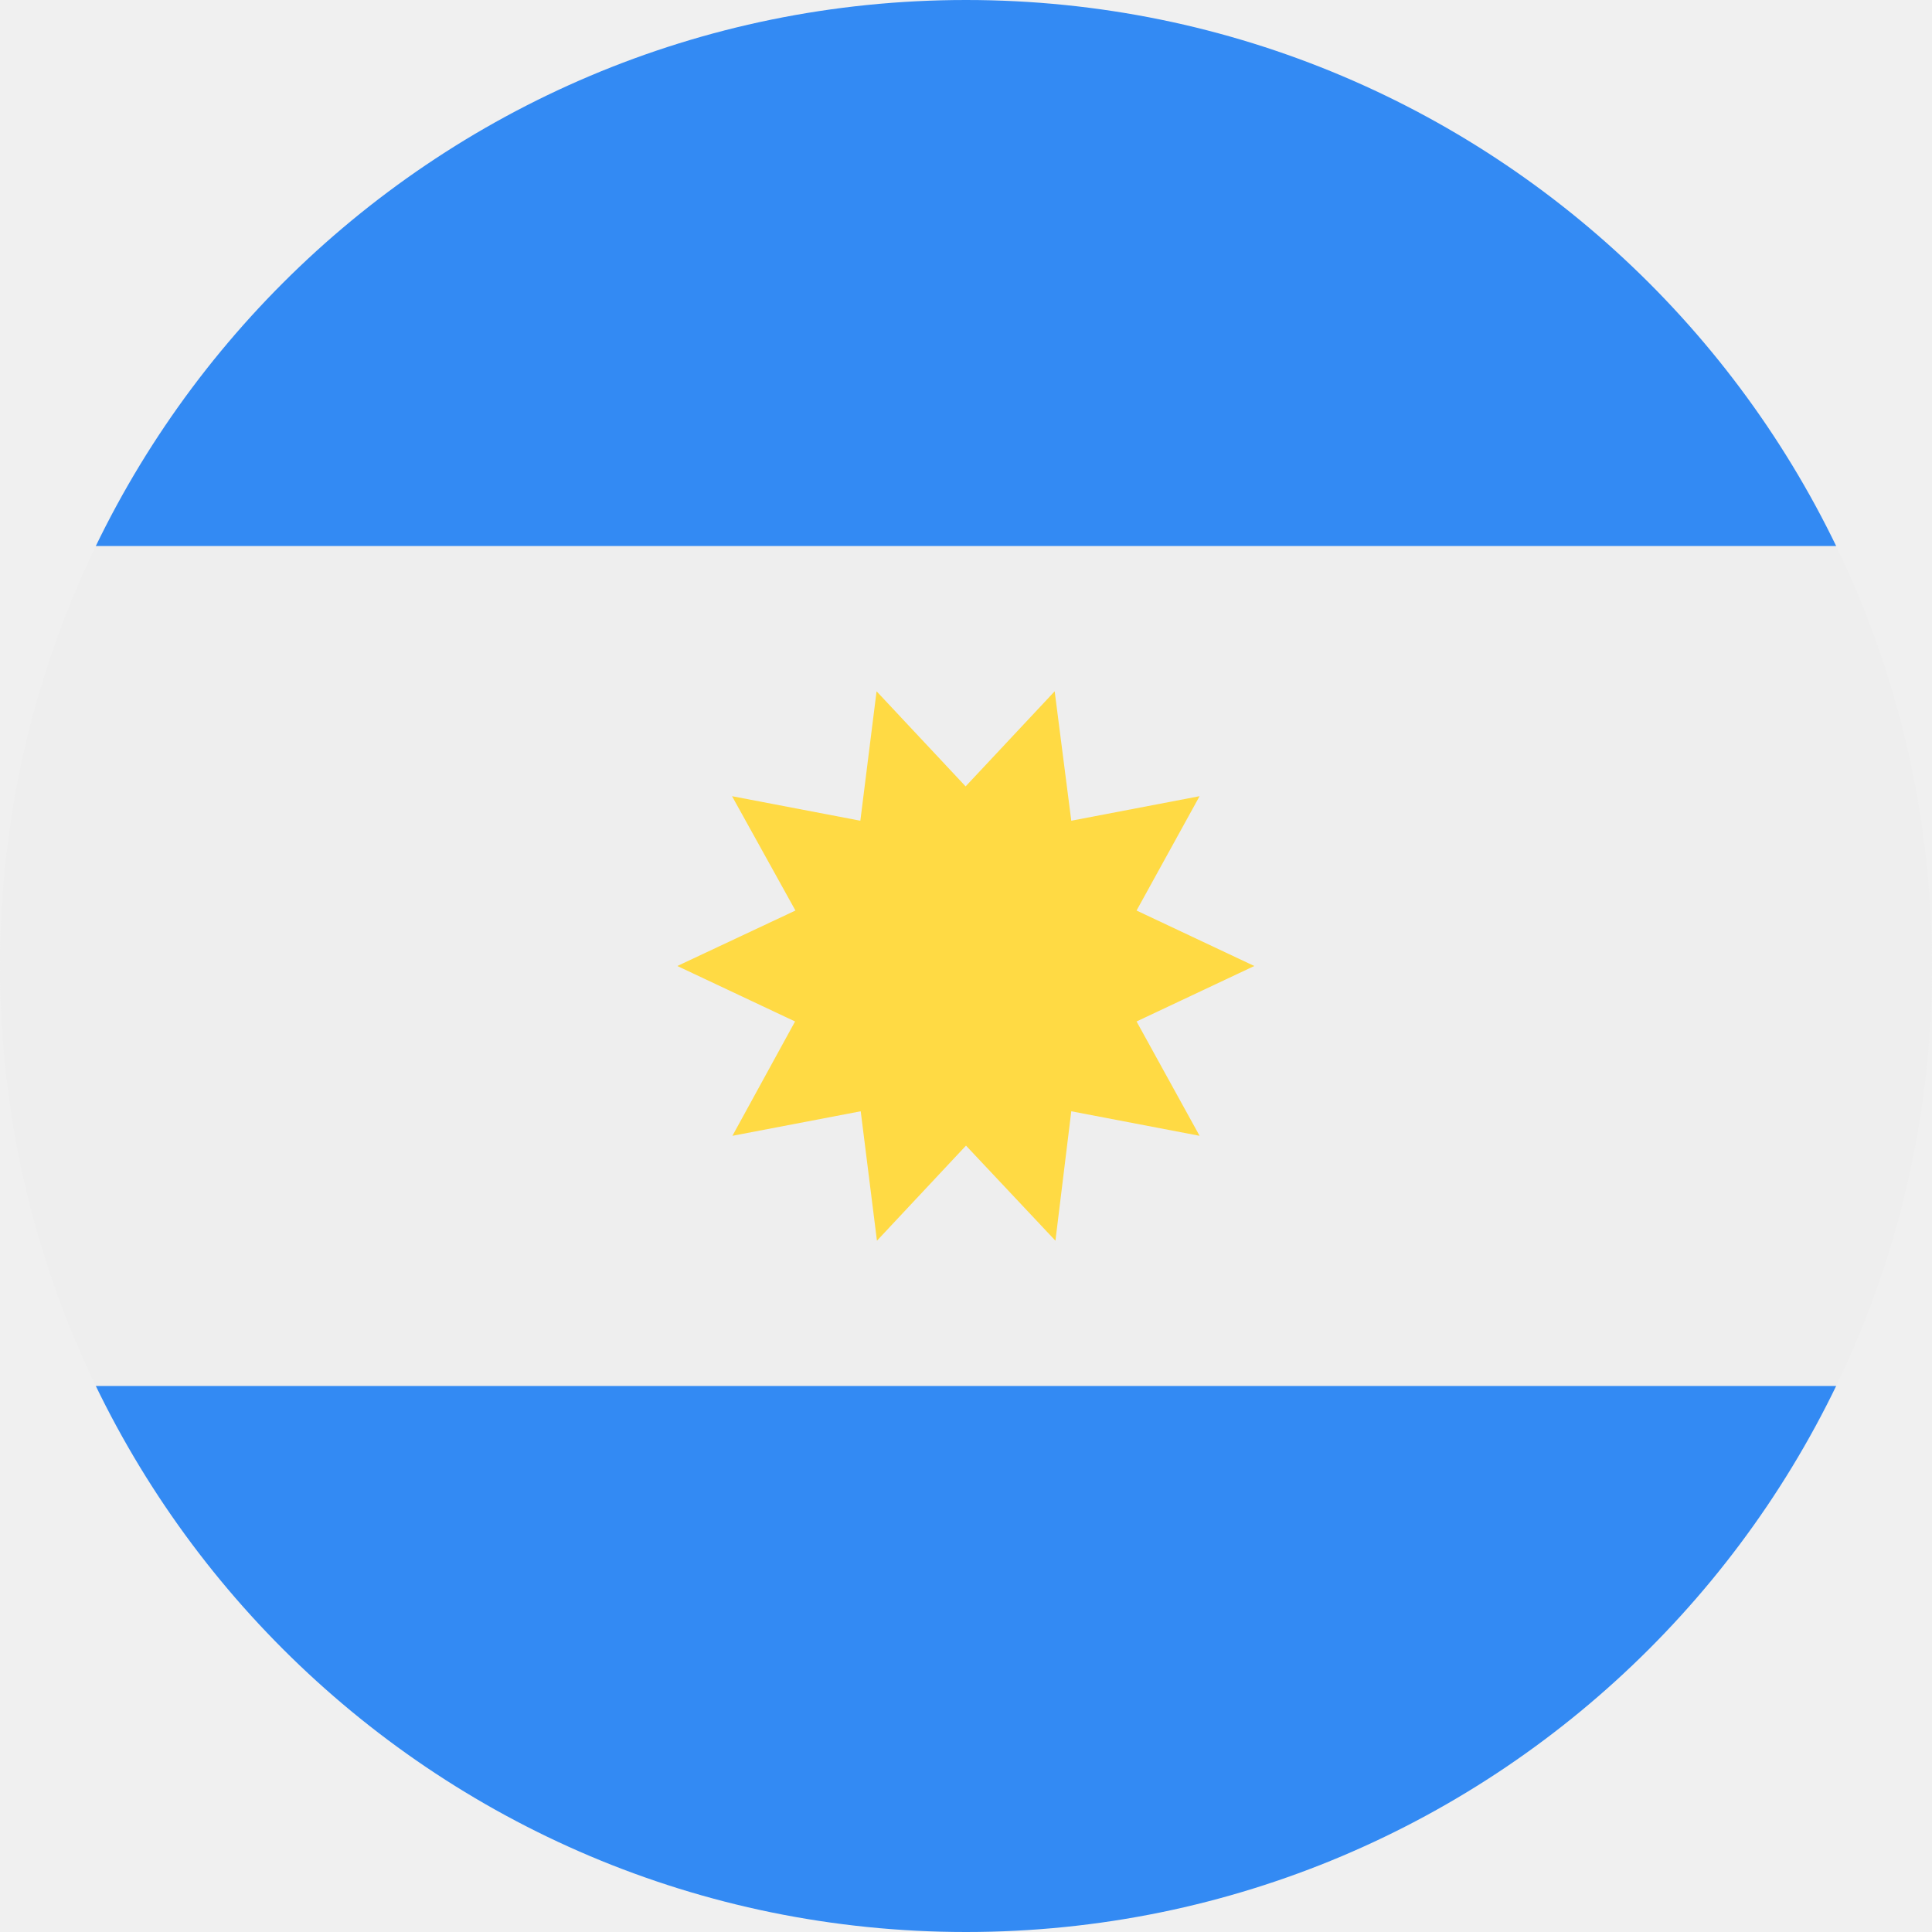
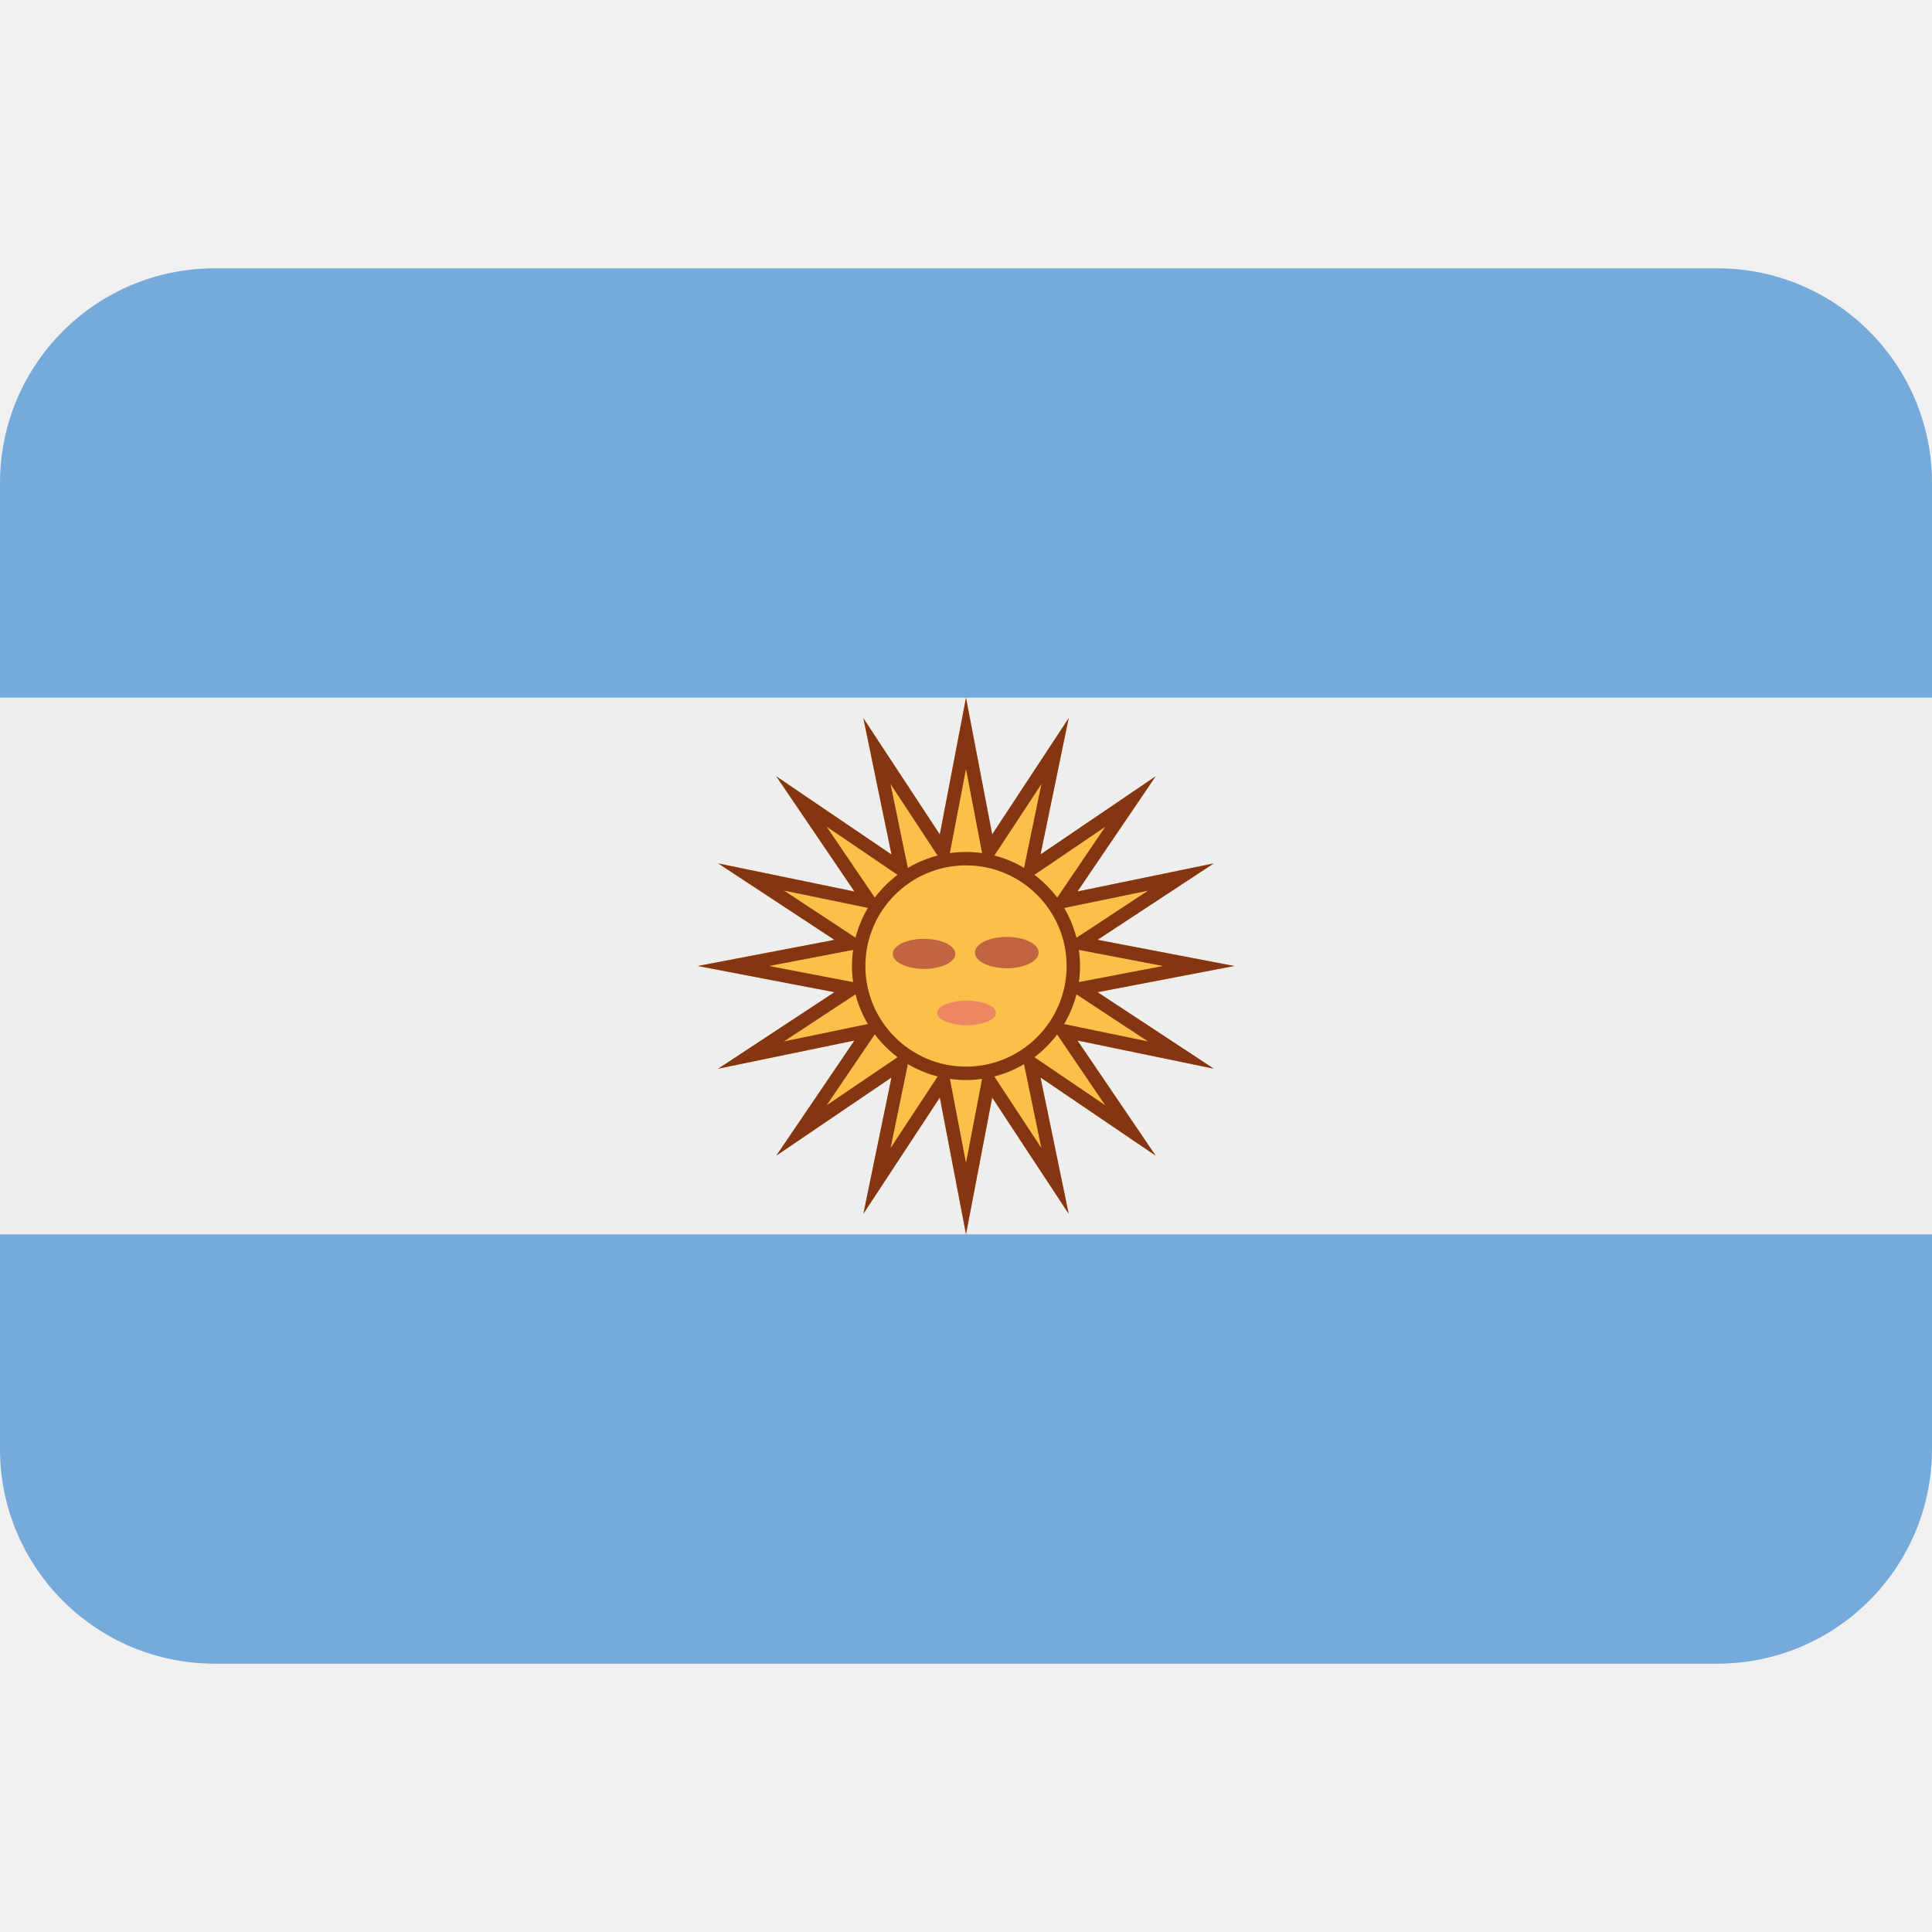
- <svg xmlns="http://www.w3.org/2000/svg" width="512" height="512" viewBox="0 0 512 512">
-   <mask id="a">
-     <circle cx="256" cy="256" r="256" fill="#fff" />
-   </mask>
-   <g mask="url(#a)">
-     <path fill="#338af3" d="M0 0h512v144.7L488 256l24 111.3V512H0V367.3L26 256 0 144.7z" />
-     <path fill="#eee" d="M0 144.7h512v222.6H0z" />
-     <path fill="#ffda44" d="m332.4 256-31.2 14.7 16.7 30.3-34-6.5-4.2 34.3-23.7-25.2-23.6 25.2-4.3-34.3-34 6.5 16.6-30.3-31.2-14.7 31.3-14.7L194 211l34 6.5 4.3-34.3 23.6 25.2 23.6-25.2 4.4 34.3 34-6.5-16.7 30.3z" />
-   </g>
+ <svg xmlns="http://www.w3.org/2000/svg" viewBox="0 0 36 36">
+   <path fill="#75AADB" d="M36 27c0 2.209-1.791 4-4 4H4c-2.209 0-4-1.791-4-4V9c0-2.209 1.791-4 4-4h28c2.209 0 4 1.791 4 4v18z" />
+   <path fill="#EEE" d="M0 13h36v10H0z" />
+   <path fill="#FCBF49" d="M18 13l.488 2.548 1.426-2.167-.525 2.54 2.146-1.457-1.457 2.147 2.541-.524-2.167 1.425L23 18l-2.548.488 2.167 1.426-2.541-.525 1.457 2.146-2.146-1.457.525 2.541-1.426-2.167L18 23l-.488-2.548-1.425 2.167.524-2.541-2.147 1.457 1.457-2.146-2.54.525 2.167-1.426L13 18l2.548-.488-2.167-1.425 2.54.524-1.457-2.147 2.147 1.457-.524-2.54 1.425 2.167z" />
+   <path fill="#843511" d="M18 14.33l.242 1.265.116.605.339-.514.708-1.076-.261 1.261-.125.604.51-.346 1.066-.723-.723 1.066-.346.51.603-.125 1.262-.26-1.076.708-.515.337.605.116L21.67 18l-1.265.242-.605.116.514.339 1.076.708-1.262-.261-.604-.125.346.51.723 1.065-1.065-.723-.51-.346.125.604.261 1.262-.708-1.076-.338-.515-.116.605L18 21.67l-.242-1.265-.116-.605-.339.515-.708 1.076.26-1.262.125-.603-.51.346-1.066.723.723-1.066.346-.51-.604.125-1.261.261 1.076-.708.514-.339-.605-.116L14.33 18l1.265-.242.605-.116-.515-.339-1.076-.708 1.261.26.603.125-.346-.51-.724-1.066 1.066.724.51.346-.125-.603-.26-1.261.708 1.076.339.515.116-.605L18 14.33M18 13l-.488 2.548-1.425-2.167.524 2.541-2.147-1.457 1.457 2.147-2.54-.524 2.167 1.425L13 18l2.548.488-2.167 1.426 2.54-.525-1.457 2.146 2.147-1.457-.524 2.541 1.425-2.167L18 23l.488-2.548 1.426 2.167-.525-2.541 2.146 1.457-1.457-2.146 2.541.525-2.167-1.426L23 18l-2.548-.488 2.167-1.425-2.541.524 1.457-2.147-2.146 1.457.525-2.541-1.426 2.167L18 13zm1.914.381h.005-.005zm1.621 1.083h.005-.005zm1.084 1.623h.005-.005z" />
+   <circle fill="#FCBF49" cx="18" cy="18" r="2" />
+   <path fill="#843511" d="M18 20.125c-1.172 0-2.125-.953-2.125-2.125s.953-2.125 2.125-2.125 2.125.953 2.125 2.125-.953 2.125-2.125 2.125zm0-4c-1.034 0-1.875.841-1.875 1.875s.841 1.875 1.875 1.875 1.875-.841 1.875-1.875-.841-1.875-1.875-1.875z" />
+   <path fill="#C16540" d="M17.801 17.774c0 .155-.261.28-.583.28-.323 0-.584-.125-.584-.28 0-.155.261-.28.584-.28.322 0 .583.125.583.28zm1.553-.024c0-.161-.266-.292-.594-.292-.328 0-.594.13-.594.292s.266.292.594.292c.329 0 .594-.131.594-.292z" />
+   <path fill="#ED8662" d="M17.463 18.874c0-.126.246-.229.548-.229.303 0 .548.102.548.229 0 .126-.246.229-.548.229-.303 0-.548-.103-.548-.229z" />
</svg>
